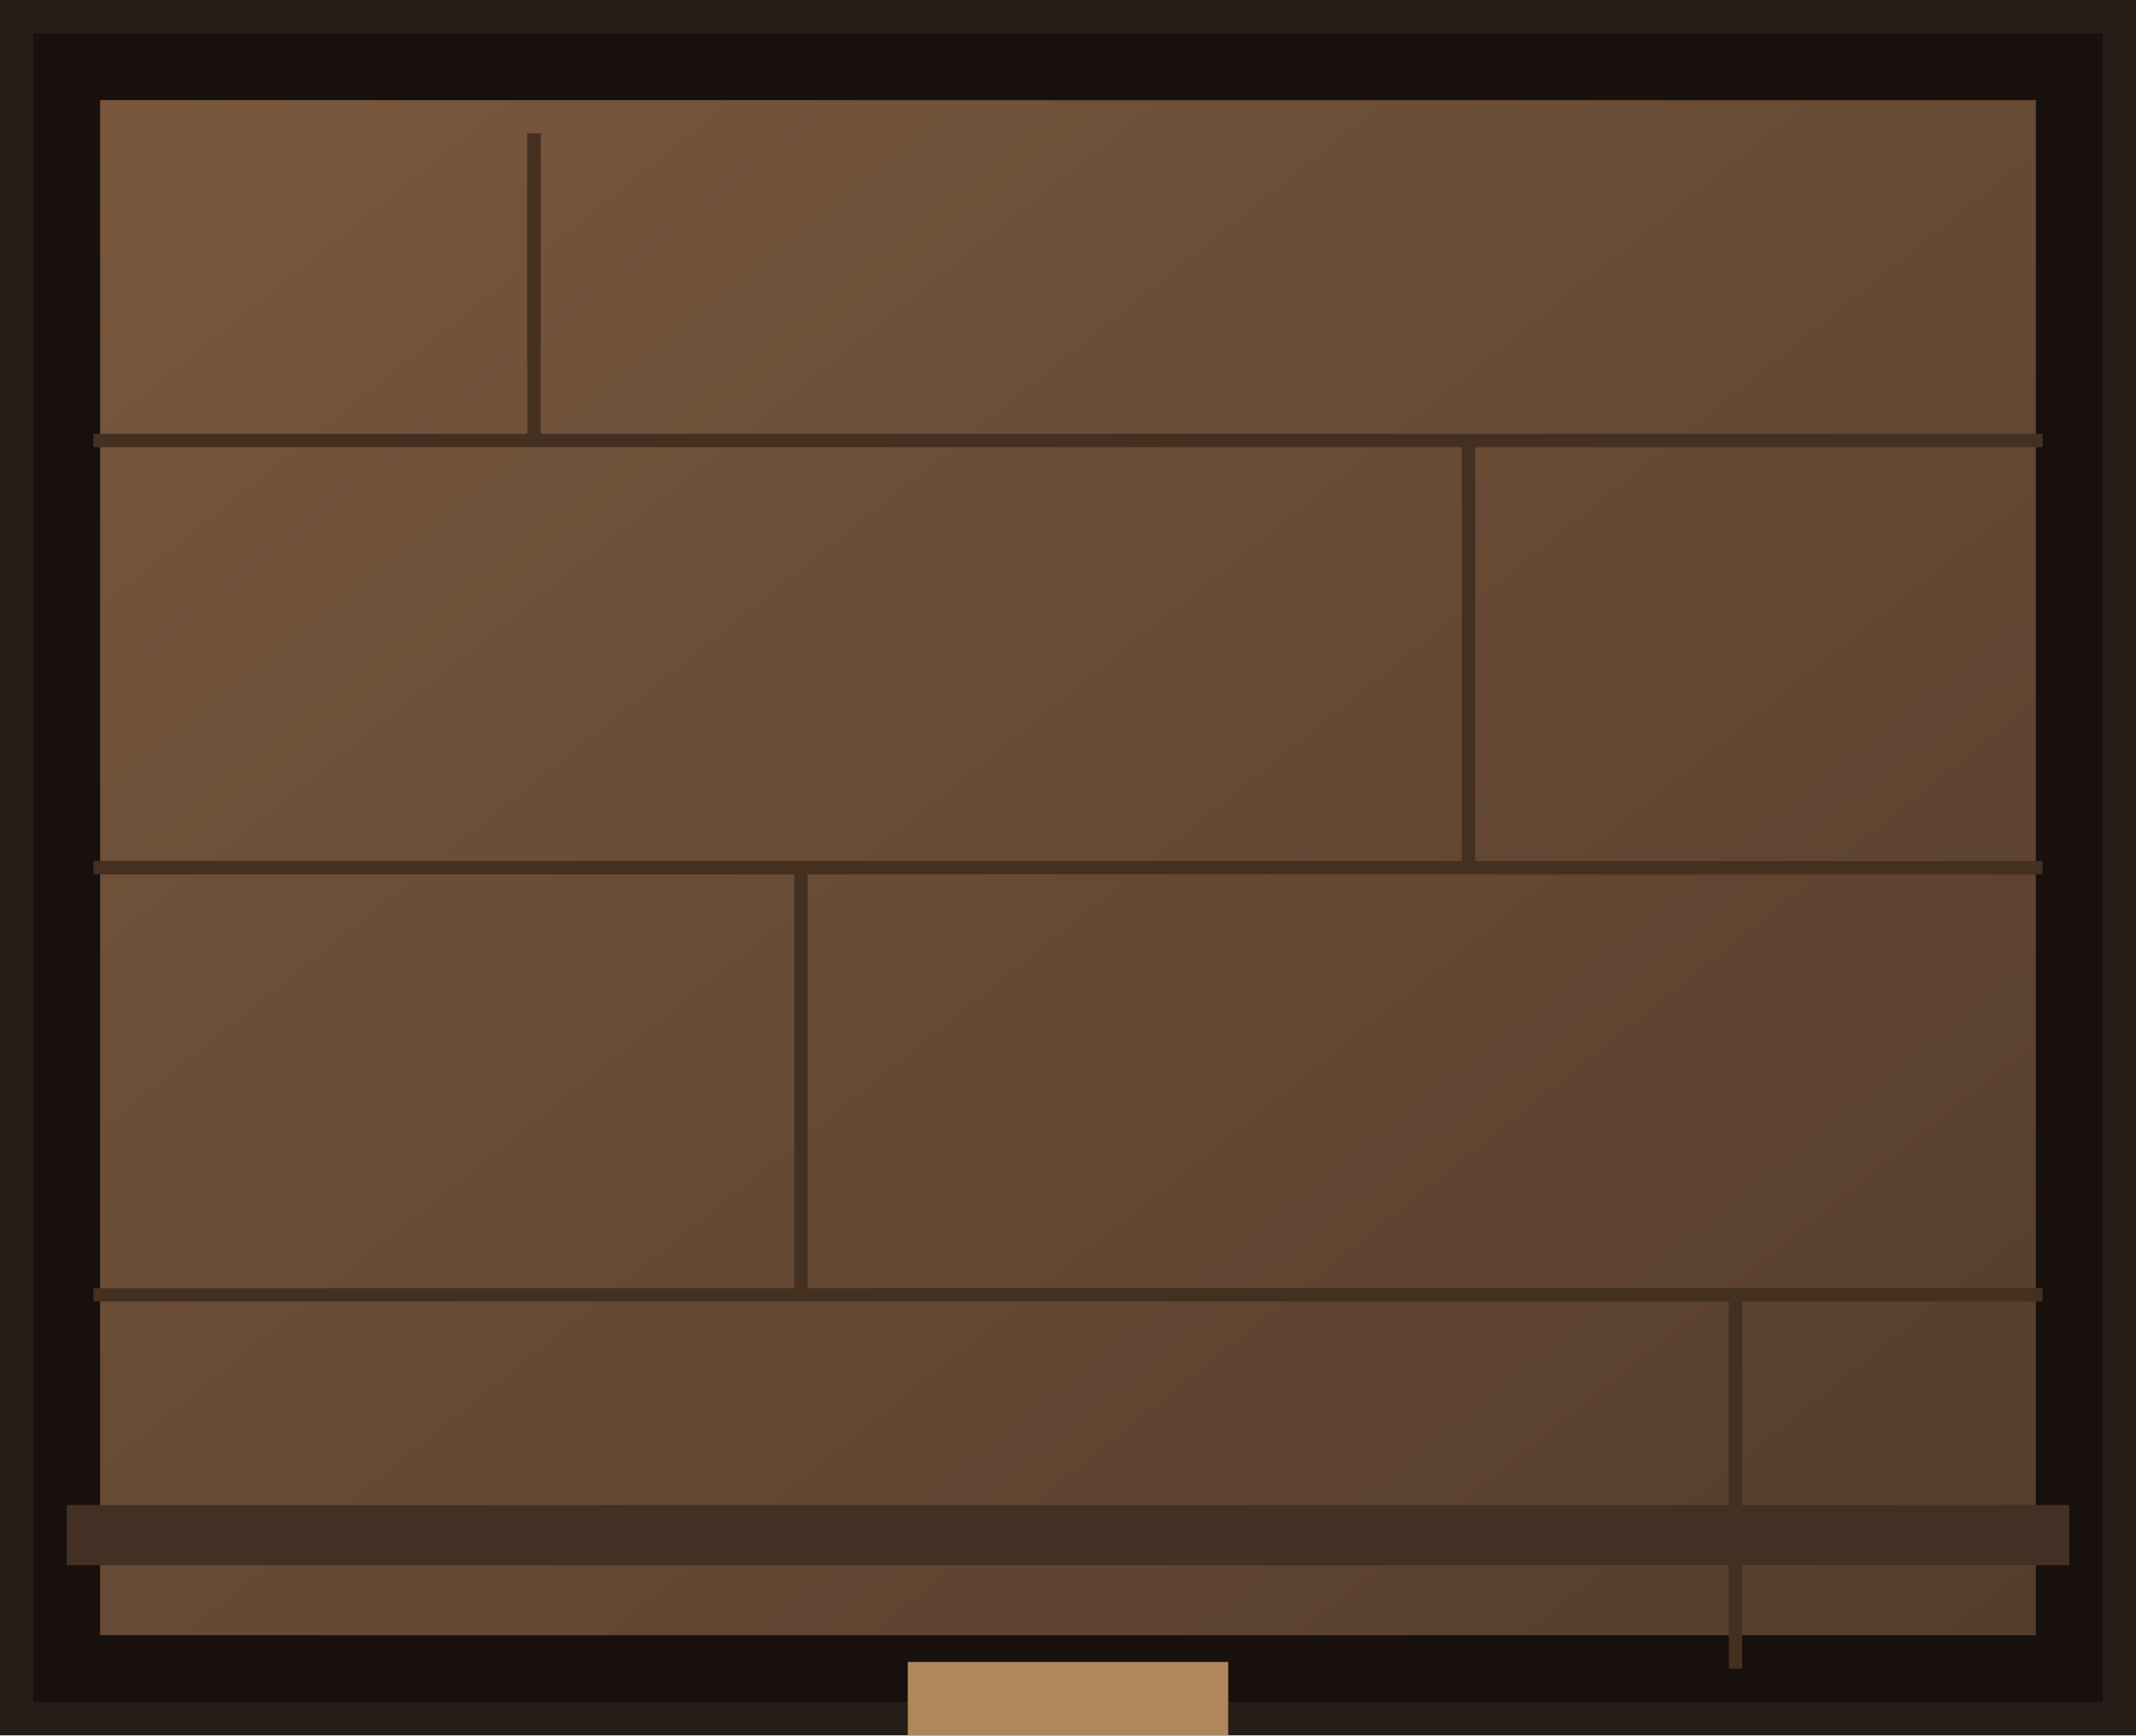
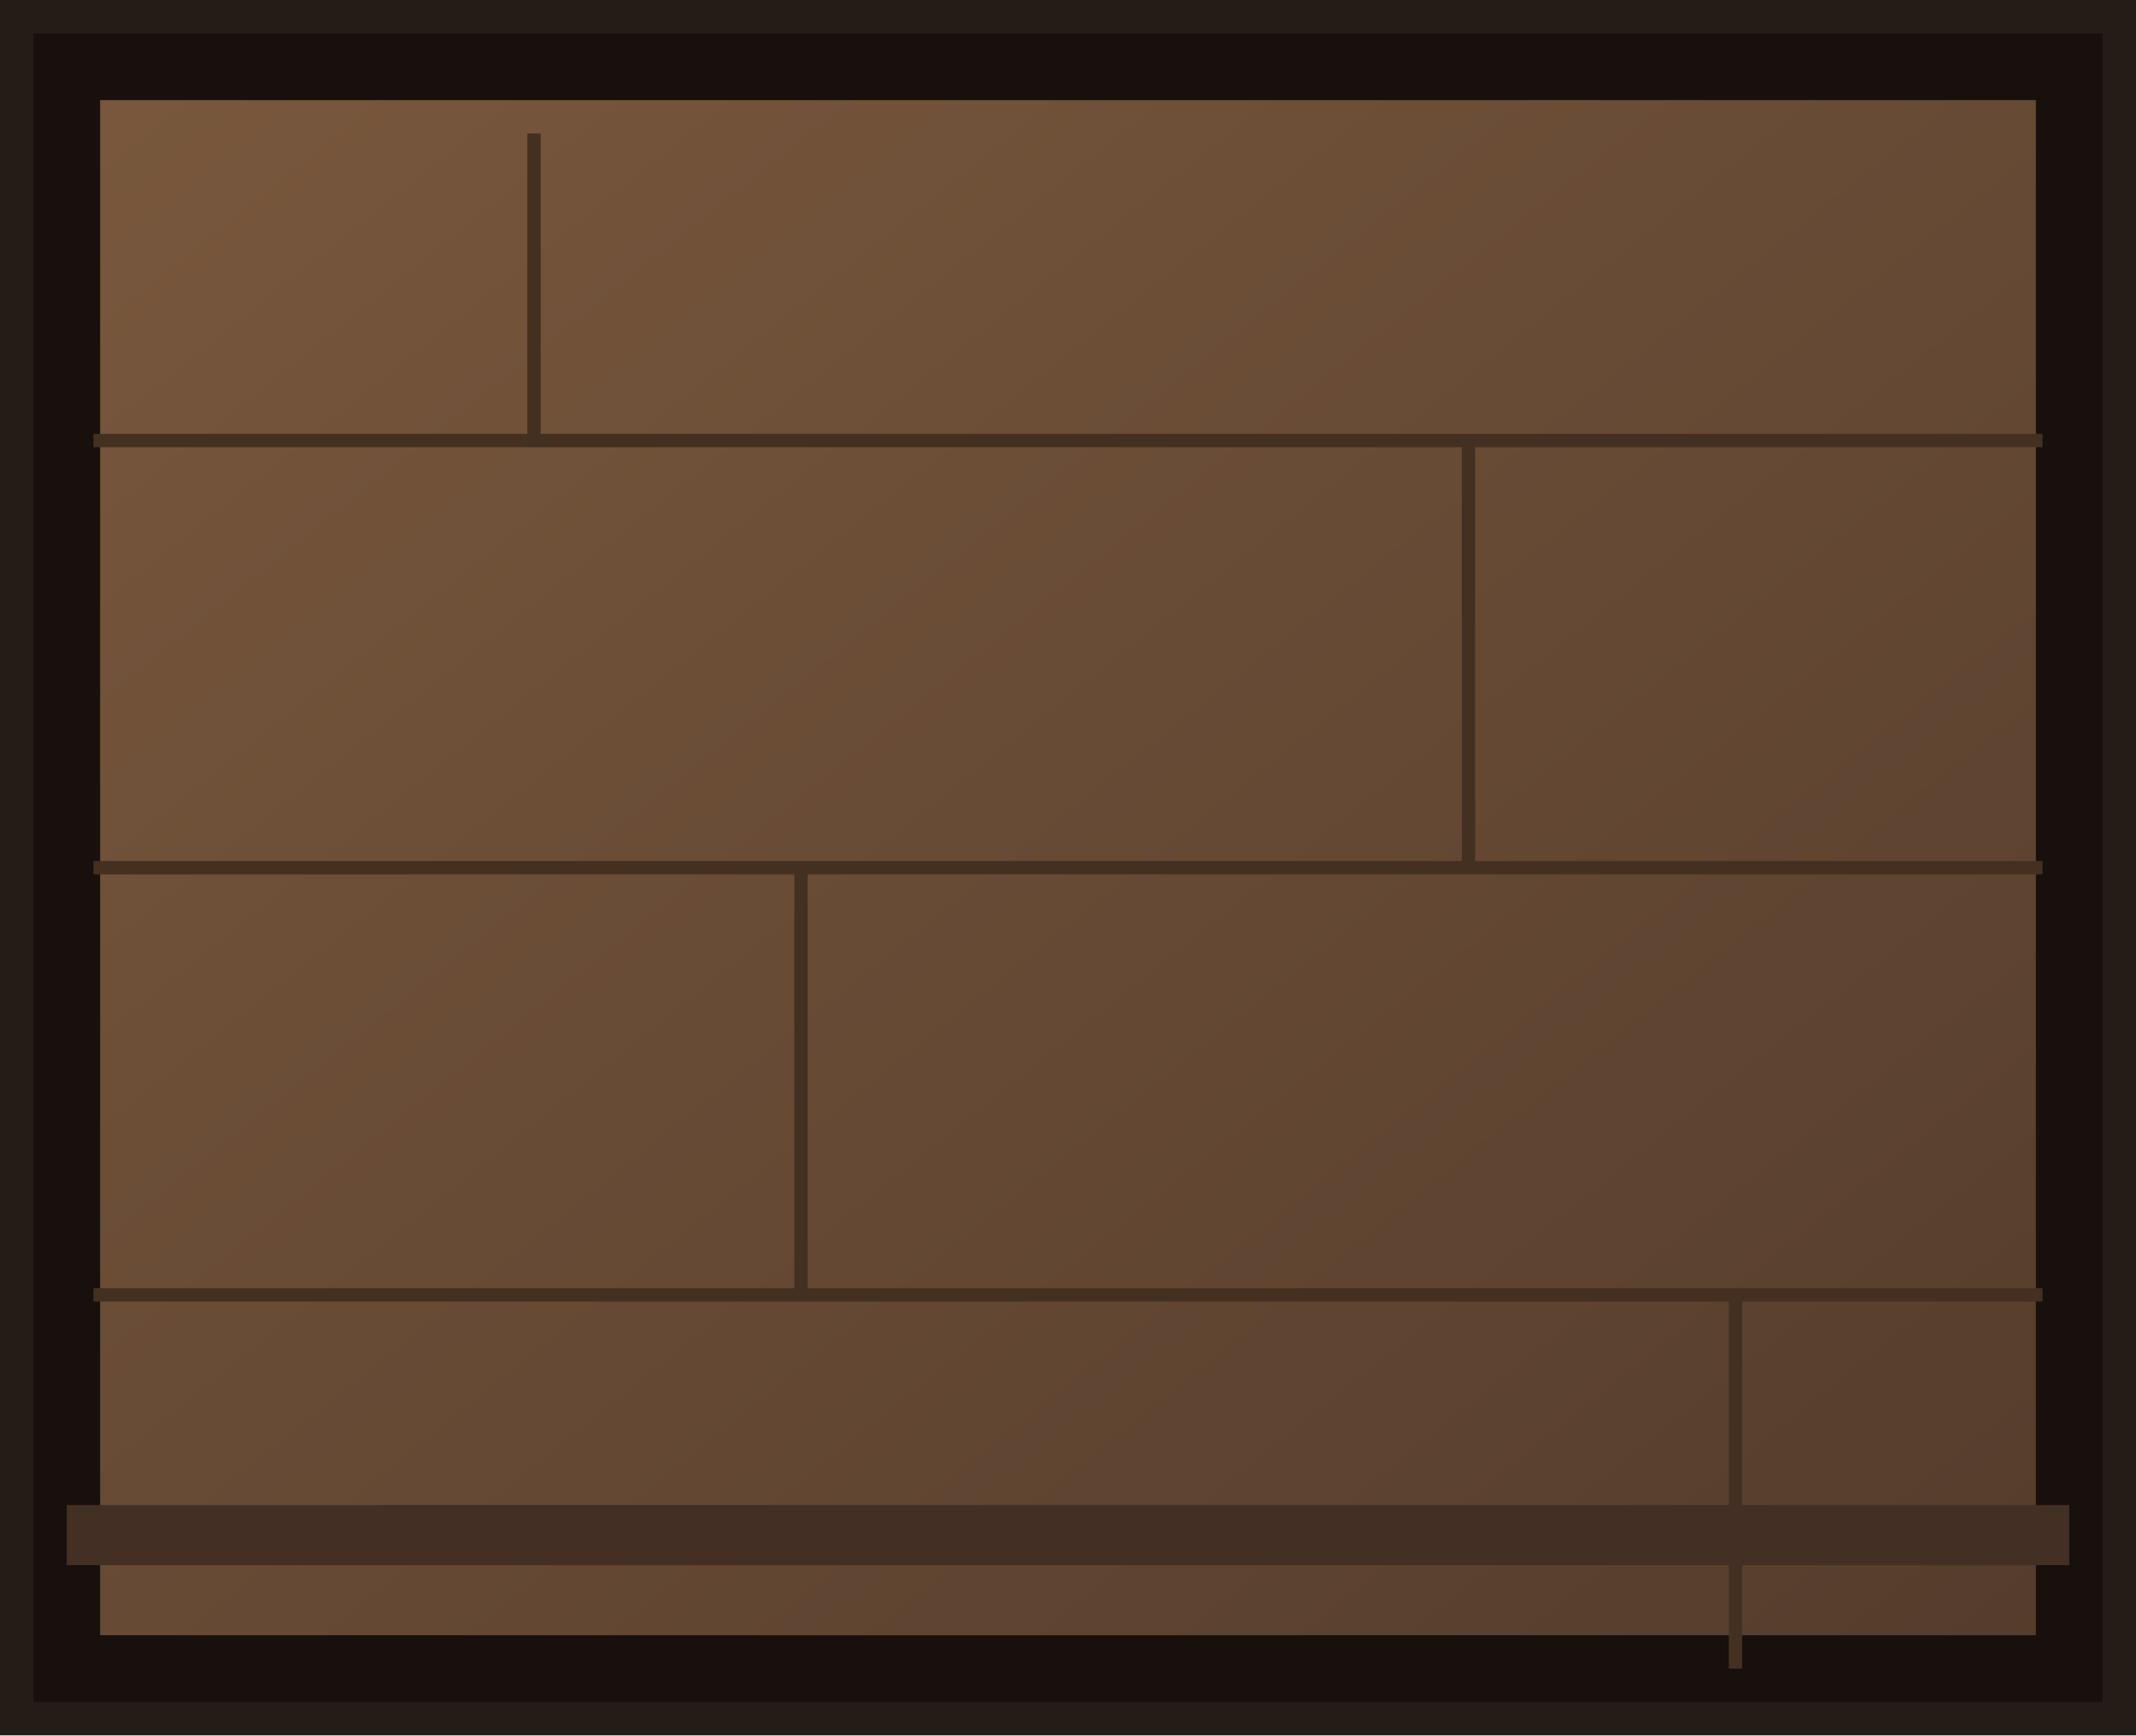
<svg xmlns="http://www.w3.org/2000/svg" viewBox="0 0 16 13">
  <defs>
    <linearGradient id="w" y2="1">
      <stop stop-color="#79583d" />
      <stop offset="1" stop-color="#543c2c" />
    </linearGradient>
  </defs>
  <rect width="16" height="13" fill="#241c17" />
  <rect x=".5" y=".5" width="15" height="12" fill="url(#w)" stroke="#17100d" stroke-width=".5" />
  <g stroke="#443021" stroke-width=".1">
    <path d="M.7 3.3h14.6M.7 6.5h14.6M.7 9.7h14.6" />
    <path d="M4 1v2.3M11 3.3v3.2M6 6.5v3.2M13 9.7v2.8" />
  </g>
-   <path d="M6.8 12.45h2.4V13H6.8" fill="#b0875a" />
  <path d="M.5 11.5h15" stroke="#442f25" stroke-width=".45" />
</svg>
